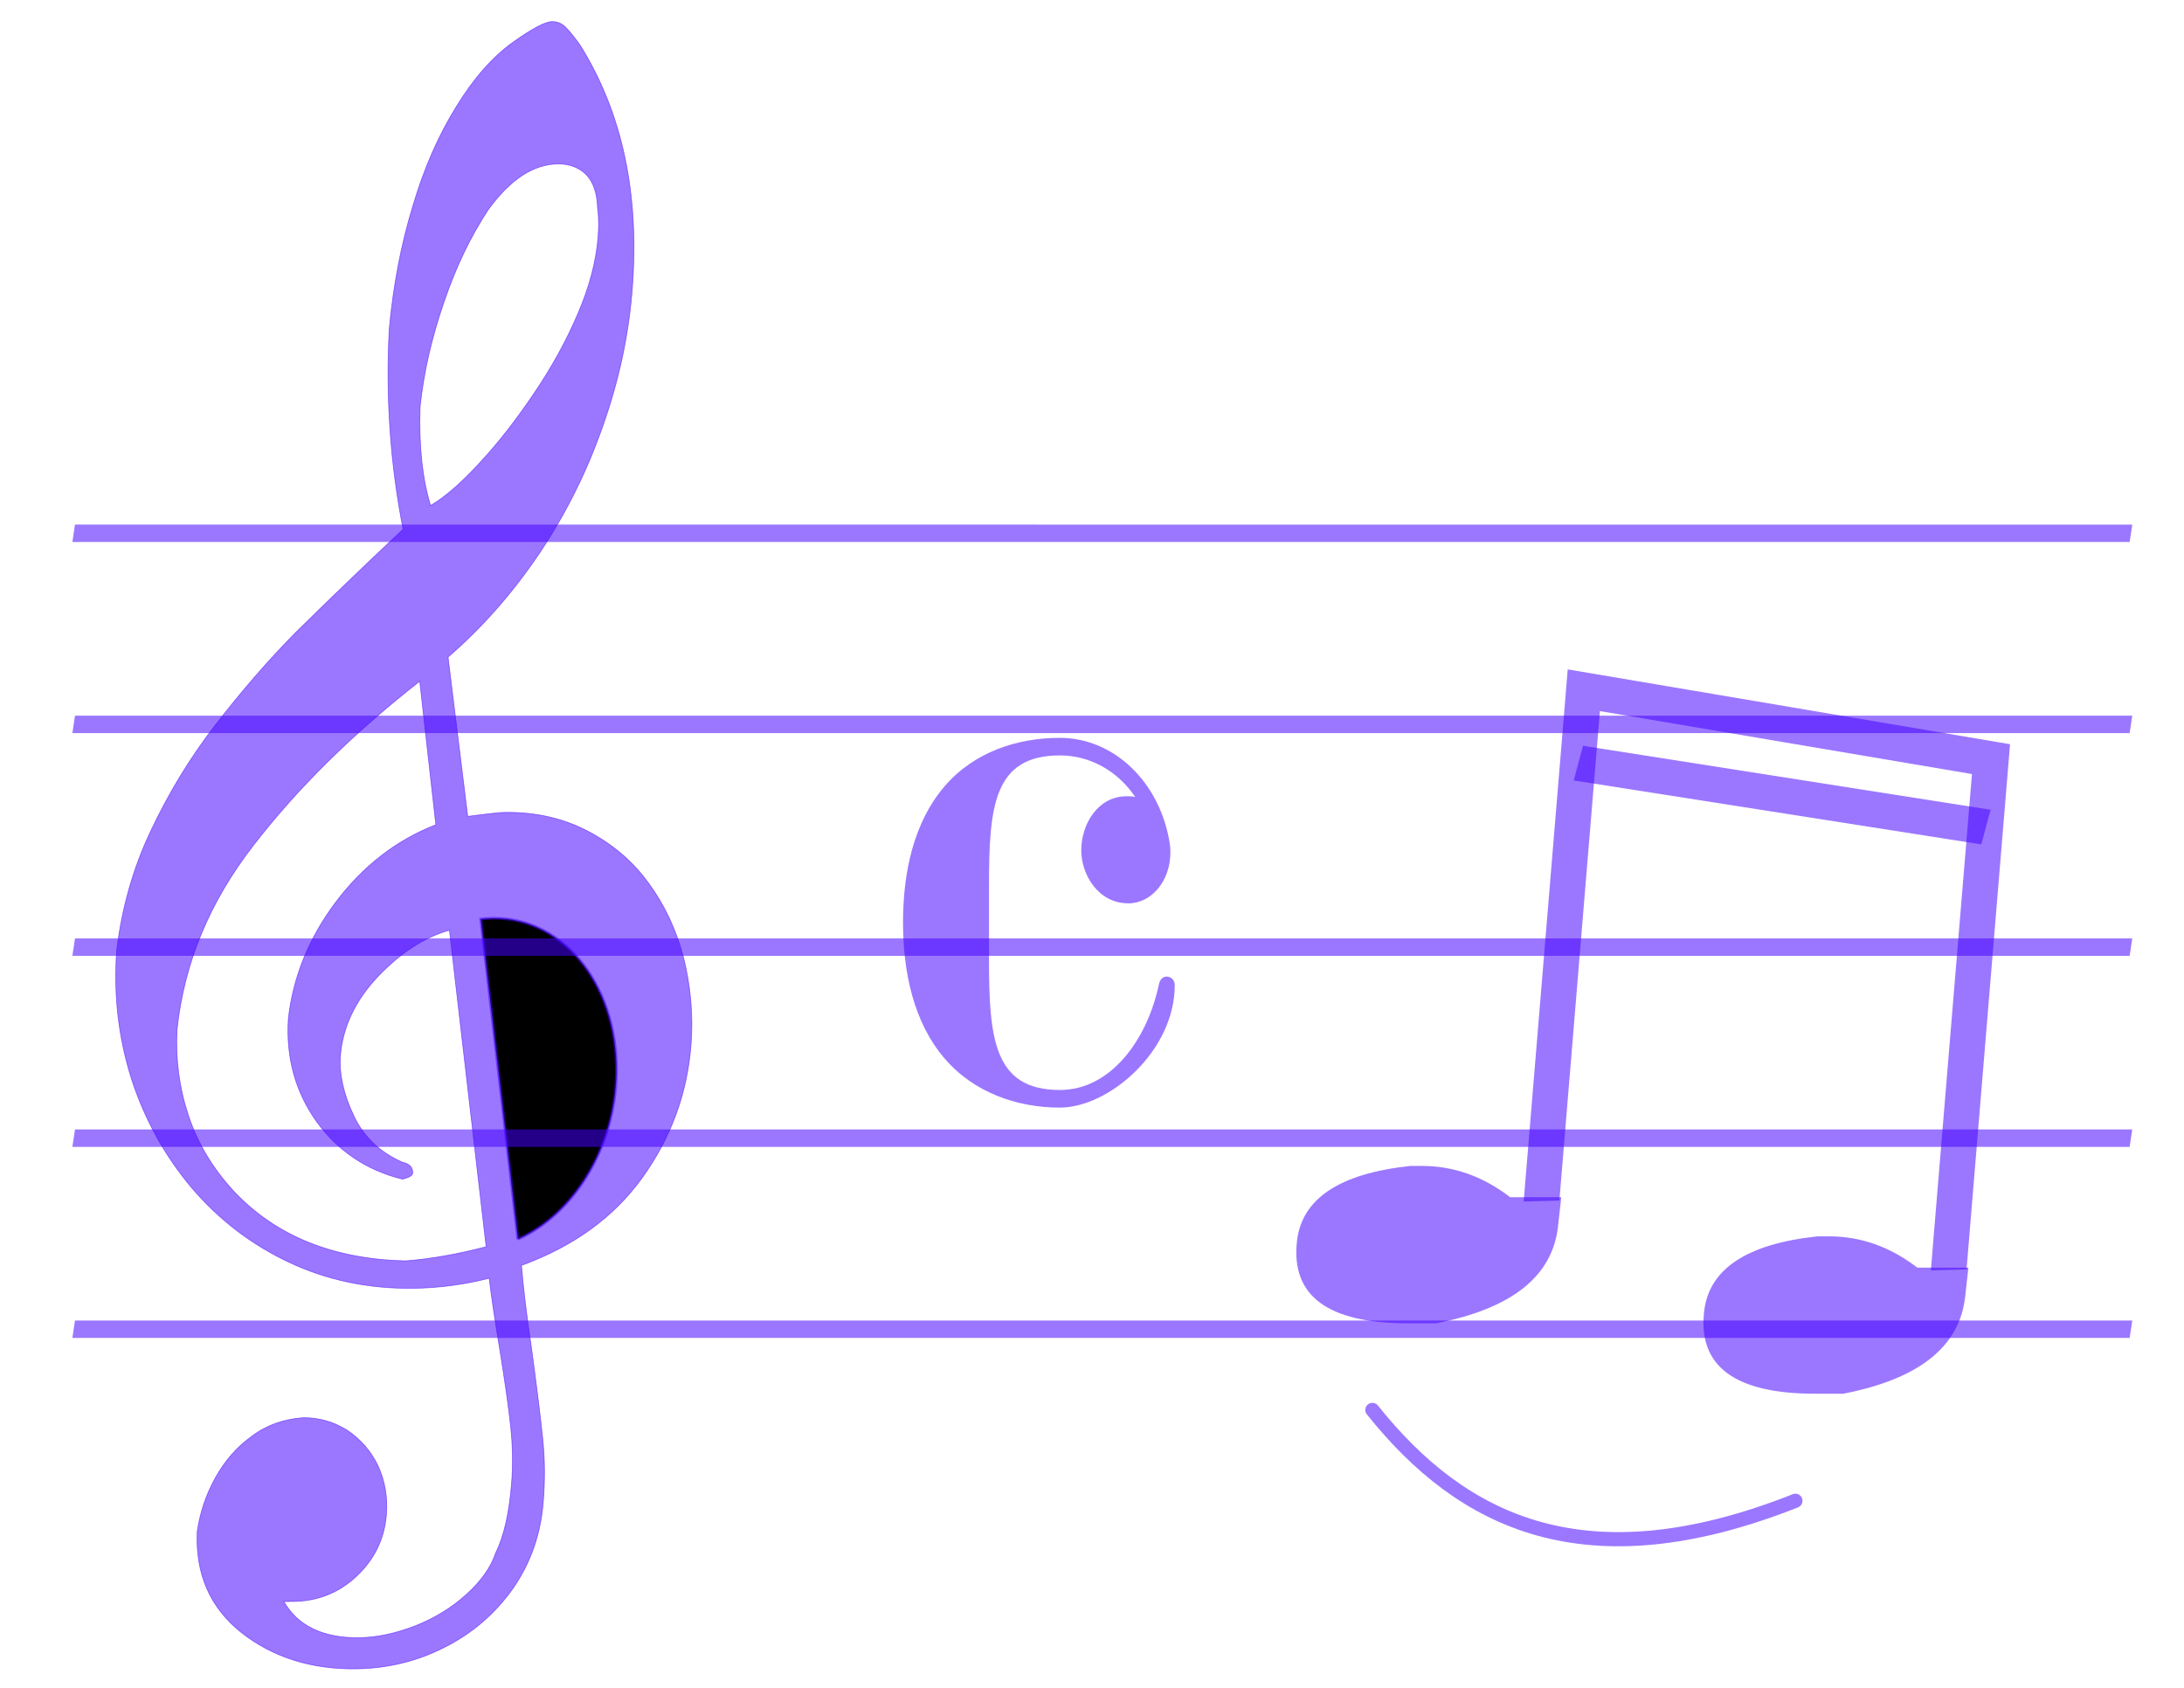
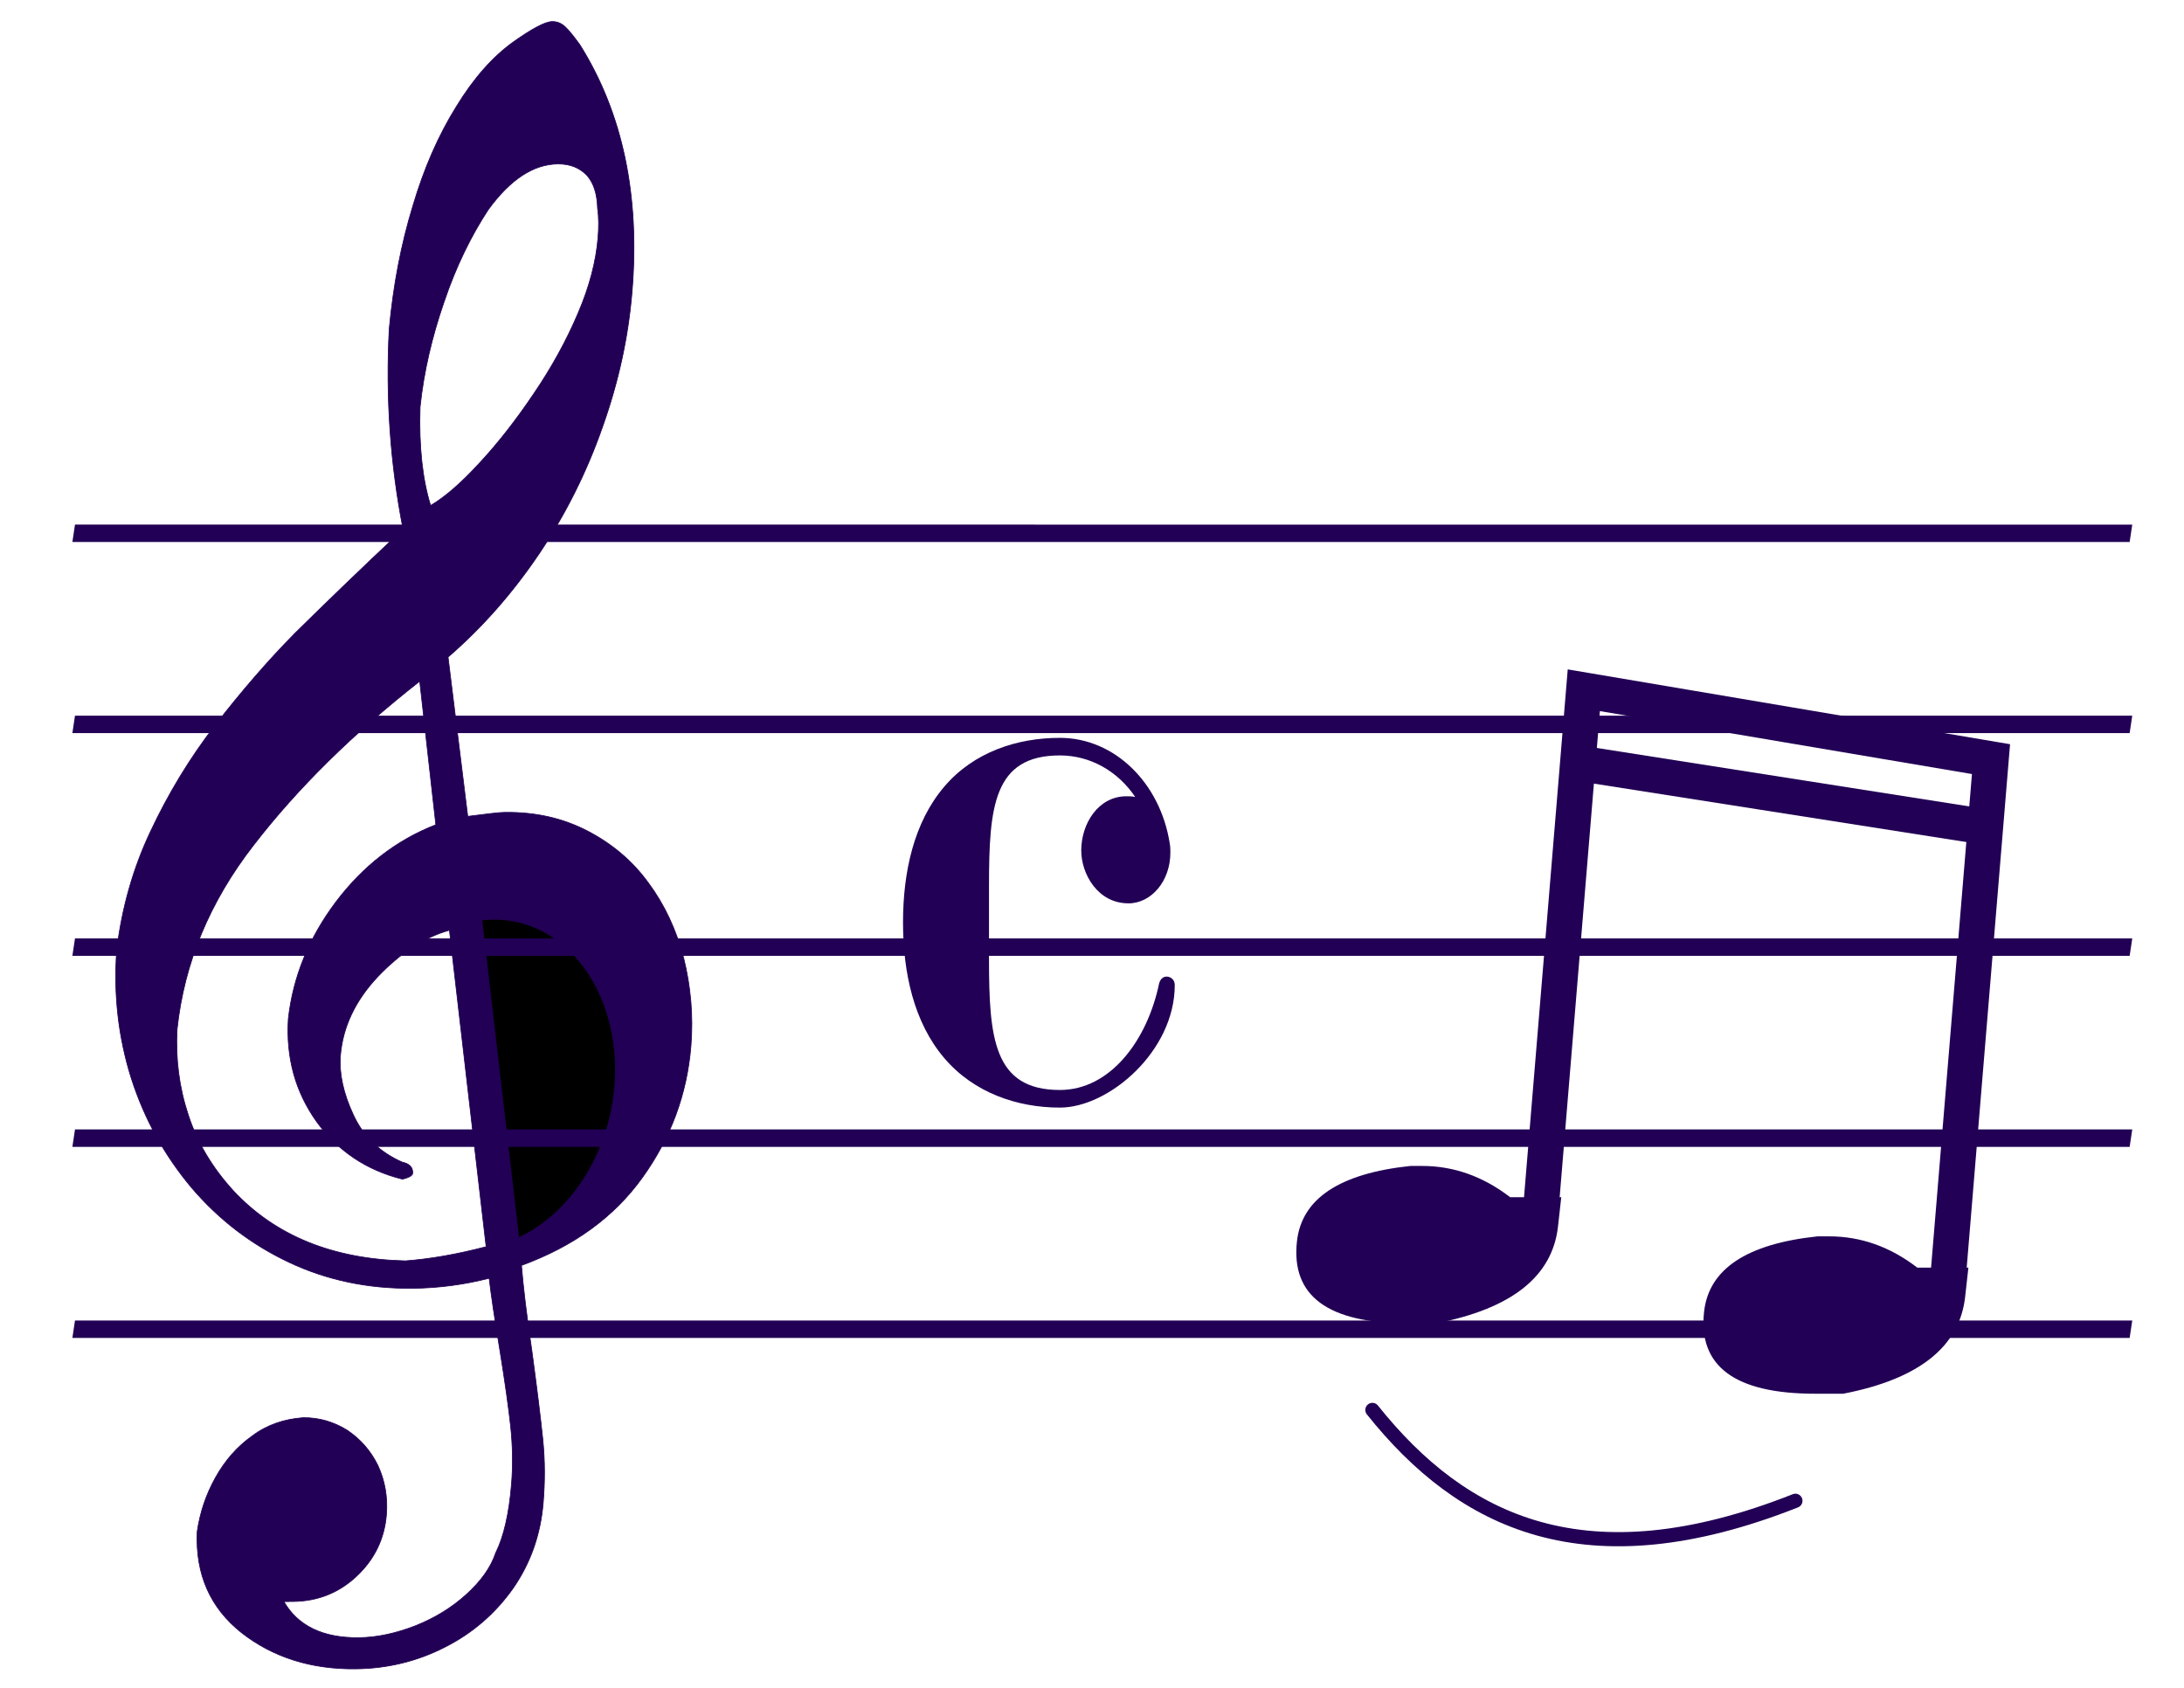
<svg xmlns="http://www.w3.org/2000/svg" xml:space="preserve" width="279.4mm" height="215.9mm" style="shape-rendering:geometricPrecision; text-rendering:geometricPrecision; image-rendering:optimizeQuality; fill-rule:evenodd; clip-rule:evenodd" viewBox="0 0 279.4 215.9" version="1.1">
  <defs>
    <style type="text/css">
   
-     .str0 {stroke:#40f8;stroke-width:0.09}
-     .str1 {stroke:#40f8;stroke-width:0.353}
-     .str2 {stroke:#40f8;stroke-width:1.813;stroke-linecap:round}
+     .str0 {stroke:#205;stroke-width:0.09}
+     .str1 {stroke:#205;stroke-width:0.353}
+     .str2 {stroke:#205;stroke-width:1.813;stroke-linecap:round}
    .fil3 {fill:none}
-     .fil2 {fill:#40f8}
-     .fil0 {fill:#40f8}
+     .fil2 {fill:#205}
+     .fil0 {fill:#205}
    .fil1 {fill:#000}
-     .fil4 {fill:#40f8;fill-rule:nonzero}
+     .fil4 {fill:#205;fill-rule:nonzero}
   
  </style>
  </defs>
  <g id="Layer_x0020_1">
    <g id="_127775928">
      <path id="path9" class="fil0 str0" d="M57.493 118.989c-3.241,0.912 -6.261,2.908 -9.159,5.939 -2.902,3.082 -4.479,6.462 -4.779,10.089 -0.189,2.279 0.376,4.862 1.655,7.593 1.275,2.783 3.393,4.781 6.247,6.047 0.97,0.198 1.395,0.711 1.334,1.436 -0.021,0.259 -0.406,0.521 -1.307,0.738 -4.628,-1.145 -8.314,-3.646 -11.014,-7.398 -2.696,-3.804 -3.894,-8.14 -3.586,-13.113 0.597,-5.337 2.619,-10.326 6.061,-14.915 3.498,-4.641 7.768,-7.944 12.81,-9.908l-2.062 -18.355c-8.548,6.709 -15.612,13.662 -21.25,20.964 -5.635,7.25 -8.879,15.098 -9.786,23.544 -0.209,3.781 0.266,7.451 1.429,10.96 1.159,3.56 3.074,6.751 5.739,9.675 5.385,5.797 12.768,8.778 22.041,8.998 3.186,-0.238 6.609,-0.841 10.322,-1.809l-4.694 -40.484 0 -0zm-2.407 -54.327c1.8,-1.053 3.924,-2.885 6.264,-5.444 2.336,-2.507 4.658,-5.481 6.906,-8.815 2.305,-3.387 4.198,-6.822 5.68,-10.305 1.478,-3.431 2.319,-6.7 2.568,-9.705 0.107,-1.295 0.111,-2.589 -0.055,-3.726 -0.053,-1.863 -0.505,-3.308 -1.41,-4.282 -0.91,-0.923 -2.114,-1.429 -3.672,-1.413 -3.117,0.03 -6.08,1.975 -8.891,5.832 -2.196,3.334 -4.132,7.287 -5.644,11.753 -1.568,4.519 -2.612,8.98 -3.088,13.488 -0.165,5.126 0.319,9.314 1.343,12.617l-0 0zm-3.521 3.037c-1.643,-8.369 -2.234,-16.904 -1.774,-25.605 0.515,-5.595 1.519,-10.833 3.013,-15.713 1.442,-4.88 3.296,-9.091 5.569,-12.736 2.222,-3.645 4.683,-6.412 7.331,-8.302 2.371,-1.68 4.054,-2.576 4.937,-2.584 0.675,-0.007 1.225,0.247 1.706,0.708 0.481,0.461 1.092,1.232 1.837,2.26 5.457,8.695 7.699,19.232 6.679,31.561 -0.484,5.854 -1.735,11.56 -3.765,17.274 -1.974,5.661 -4.653,11.071 -8.03,16.125 -3.433,5.106 -7.33,9.544 -11.746,13.366l2.518 20.37c2.307,-0.281 3.883,-0.504 4.766,-0.512 3.948,-0.039 7.412,0.756 10.547,2.382 3.135,1.626 5.756,3.826 7.806,6.653 2.054,2.775 3.554,5.97 4.501,9.584 0.895,3.615 1.257,7.39 0.931,11.327 -0.506,6.113 -2.579,11.723 -6.216,16.78 -3.636,5.056 -8.772,8.782 -15.462,11.228 0.205,2.534 0.628,6.205 1.329,10.909 0.644,4.756 1.111,8.53 1.399,11.322 0.288,2.792 0.273,5.484 0.054,8.126 -0.339,4.093 -1.626,7.729 -3.865,10.96 -2.292,3.232 -5.199,5.745 -8.773,7.54 -3.522,1.794 -7.335,2.712 -11.387,2.751 -5.714,0.056 -10.568,-1.501 -14.566,-4.62 -3.994,-3.17 -5.923,-7.448 -5.677,-12.937 0.357,-2.436 1.117,-4.721 2.336,-6.907 1.219,-2.186 2.767,-3.961 4.697,-5.326 1.882,-1.416 4.072,-2.162 6.526,-2.341 2.026,-0.02 3.901,0.531 5.629,1.601 1.672,1.122 3.002,2.611 3.934,4.517 0.88,1.907 1.276,4.025 1.087,6.304 -0.253,3.057 -1.506,5.657 -3.76,7.801 -2.253,2.144 -4.993,3.258 -8.161,3.289l-1.195 0.012c1.768,3.088 4.96,4.662 9.583,4.617 2.338,-0.023 4.77,-0.564 7.237,-1.52 2.523,-1.008 4.656,-2.323 6.507,-3.998 1.851,-1.675 3.14,-3.447 3.762,-5.317 1.059,-2.133 1.719,-5.089 2.023,-8.768 0.206,-2.486 0.152,-4.971 -0.11,-7.453 -0.266,-2.43 -0.723,-5.687 -1.376,-9.718 -0.657,-3.979 -1.127,-7.08 -1.367,-9.2 -3.181,0.807 -6.436,1.253 -9.812,1.286 -5.662,0.055 -10.918,-1.032 -15.764,-3.314 -4.846,-2.282 -8.995,-5.451 -12.496,-9.557 -3.449,-4.107 -6.024,-8.741 -7.716,-14.004 -1.645,-5.212 -2.281,-10.693 -1.861,-16.391 0.645,-5.286 2.052,-10.373 4.317,-15.157 2.269,-4.836 5.035,-9.418 8.348,-13.695 3.312,-4.277 6.699,-8.192 10.155,-11.694 3.504,-3.451 8.075,-7.895 13.815,-13.283l-0 0z" />
      <path id="_130086760" class="fil1 str1" d="M66.252 158.51c7.144,-3.21 12.473,-11.722 12.605,-21.329 0.16,-11.601 -7.319,-20.414 -16.7,-19.679 -0.22,0.017 -0.439,0.04 -0.657,0.067l4.752 40.942z" />
    </g>
    <g id="_127782912">
      <path id="path2278" class="fil2" d="M232.529 158.148c-9.072,0.958 -13.915,4.178 -14.524,9.634 -0.781,6.997 3.96,10.495 14.194,10.495l3.609 0c9.682,-1.874 14.88,-6.011 15.592,-12.383l0.418 -3.748 -6.541 0c-3.466,-2.665 -7.222,-3.998 -11.282,-3.998l-1.466 0 0 -0z" />
      <path id="path2278-3" class="fil2" d="M180.445 149.141c-9.072,0.958 -13.915,4.178 -14.524,9.634 -0.781,6.997 3.96,10.495 14.194,10.495l3.609 -0c9.682,-1.874 14.88,-6.011 15.592,-12.383l0.418 -3.748 -6.541 0c-3.466,-2.665 -7.222,-3.998 -11.282,-3.998l-1.466 0z" />
      <path id="path3066" class="fil3 str2" d="M229.687 191.973c-26.809,10.607 -42.61,2.802 -54.117,-11.621" />
      <g>
        <path id="_78756056" class="fil4" d="M255.332 94.889l1.662 2.153 -5.412 65.341 -4.568 0.123 5.412 -65.341 2.906 -2.276zm0 0l1.815 0.307 -0.153 1.846 -1.662 -2.153zm-54.997 -6.535l2.906 -2.276 52.091 8.812 -1.244 4.429 -52.091 -8.812 -1.662 -2.153zm0 0l0.226 -2.729 2.68 0.453 -2.906 2.276zm-5.412 65.341l5.412 -65.341 4.568 -0.123 -5.412 65.341 -4.568 0.123z" />
      </g>
      <g>
        <polygon id="_77926728" class="fil4" points="202.516,95.398 254.66,103.58 253.469,108.011 201.326,99.831 " />
      </g>
    </g>
    <g id="_127801840">
      <g>
        <polygon id="_127828744" class="fil4" points="272.447,69.332 9.26,69.332 9.593,67.104 272.78,67.105 " />
      </g>
      <g>
        <polygon id="_127833264" class="fil4" points="272.447,93.771 9.26,93.771 9.593,91.544 272.78,91.544 " />
      </g>
      <g>
        <polygon id="_127837720" class="fil4" points="272.448,122.263 9.26,122.263 9.593,120.036 272.781,120.036 " />
      </g>
      <g>
        <polygon id="_127842184" class="fil4" points="272.445,146.706 9.259,146.706 9.594,144.471 272.78,144.471 " />
      </g>
      <g>
        <polygon id="_127846640" class="fil4" points="272.447,171.141 9.26,171.141 9.593,168.914 272.78,168.914 " />
      </g>
    </g>
    <path class="fil2" d="M144.346 115.548c-3.934,0 -6.022,-3.784 -6.022,-6.757 0,-3.423 2.168,-6.936 5.781,-6.936 0.321,0 0.723,0 1.124,0.09 -2.248,-3.334 -5.781,-5.315 -9.634,-5.315 -8.51,0 -9.072,6.576 -9.072,16.757l0 4.595 0 4.595c0,10.181 0.562,16.848 9.072,16.848 6.423,0 11.16,-6.306 12.685,-13.604 0.161,-0.63 0.562,-0.901 0.964,-0.901 0.482,0 1.044,0.36 1.044,1.082 0,8.468 -8.431,15.676 -14.692,15.676 -5.46,0 -10.999,-1.892 -14.773,-6.306 -3.934,-4.595 -5.299,-10.992 -5.299,-17.387 0,-6.396 1.365,-12.793 5.299,-17.387 3.774,-4.414 9.313,-6.216 14.773,-6.216 6.984,0 12.846,5.766 14.05,13.514 0.08,0.45 0.08,0.811 0.08,1.171 0,3.604 -2.409,6.487 -5.38,6.487l0 -0.004z" />
  </g>
</svg>
